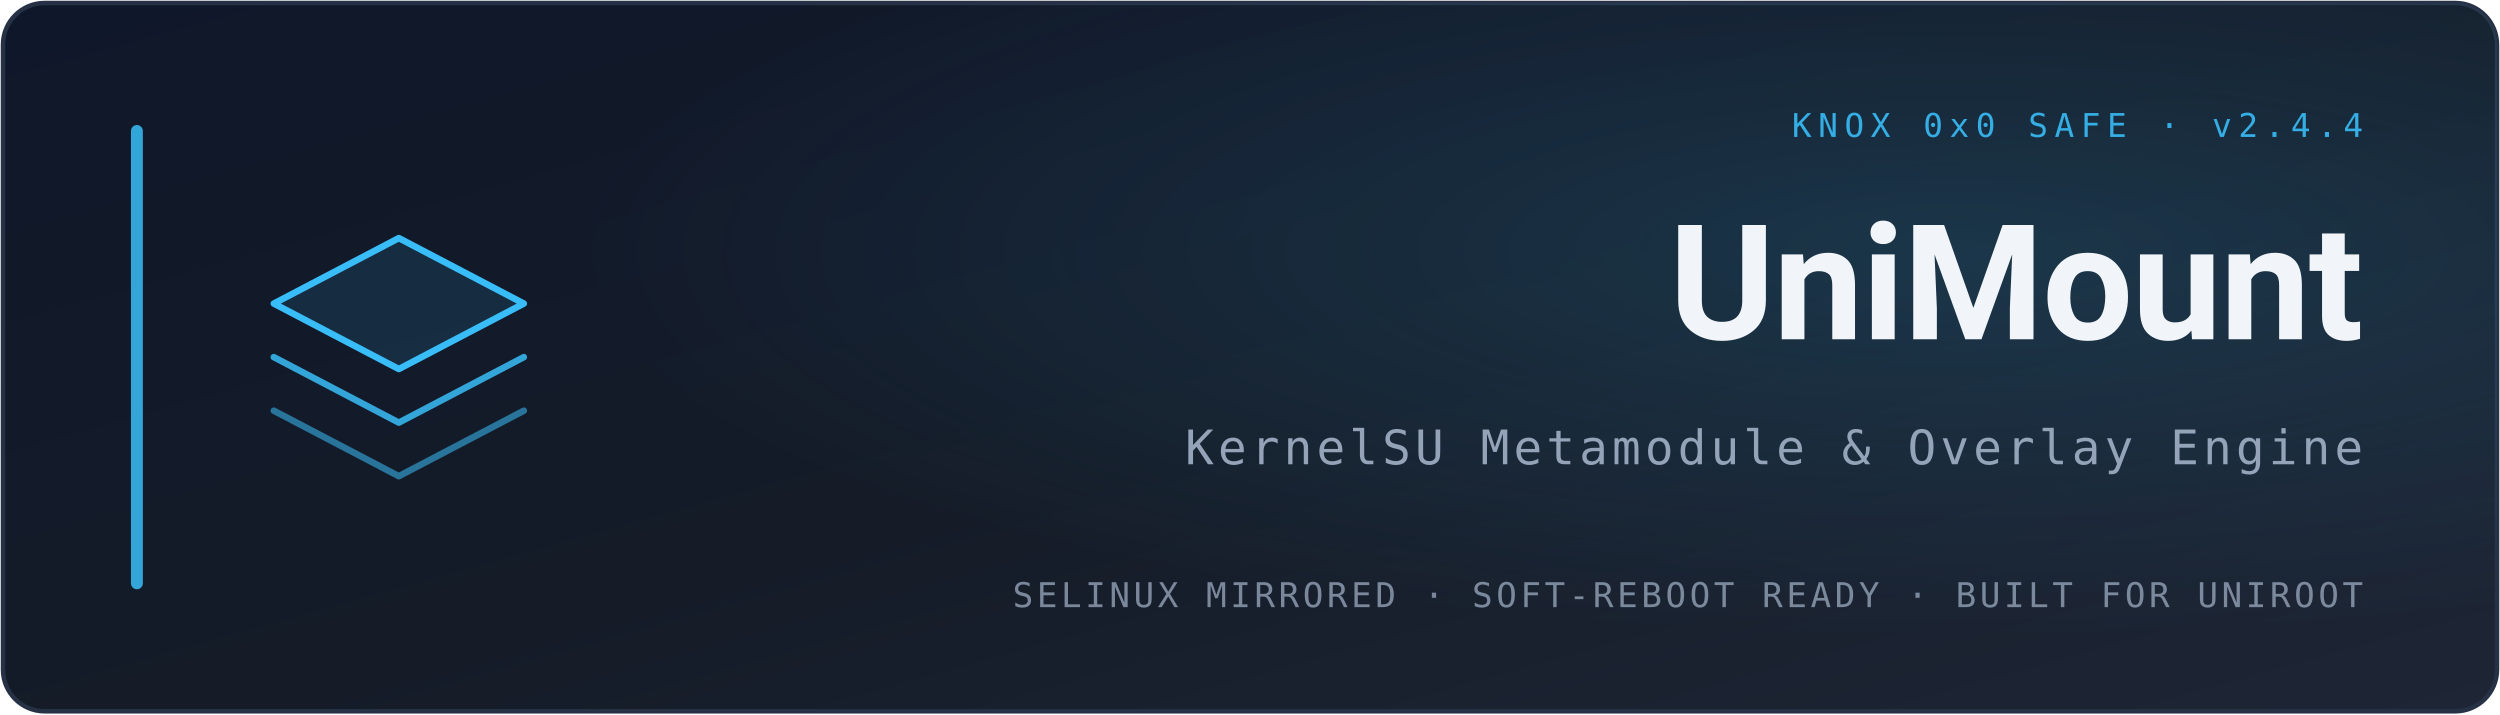
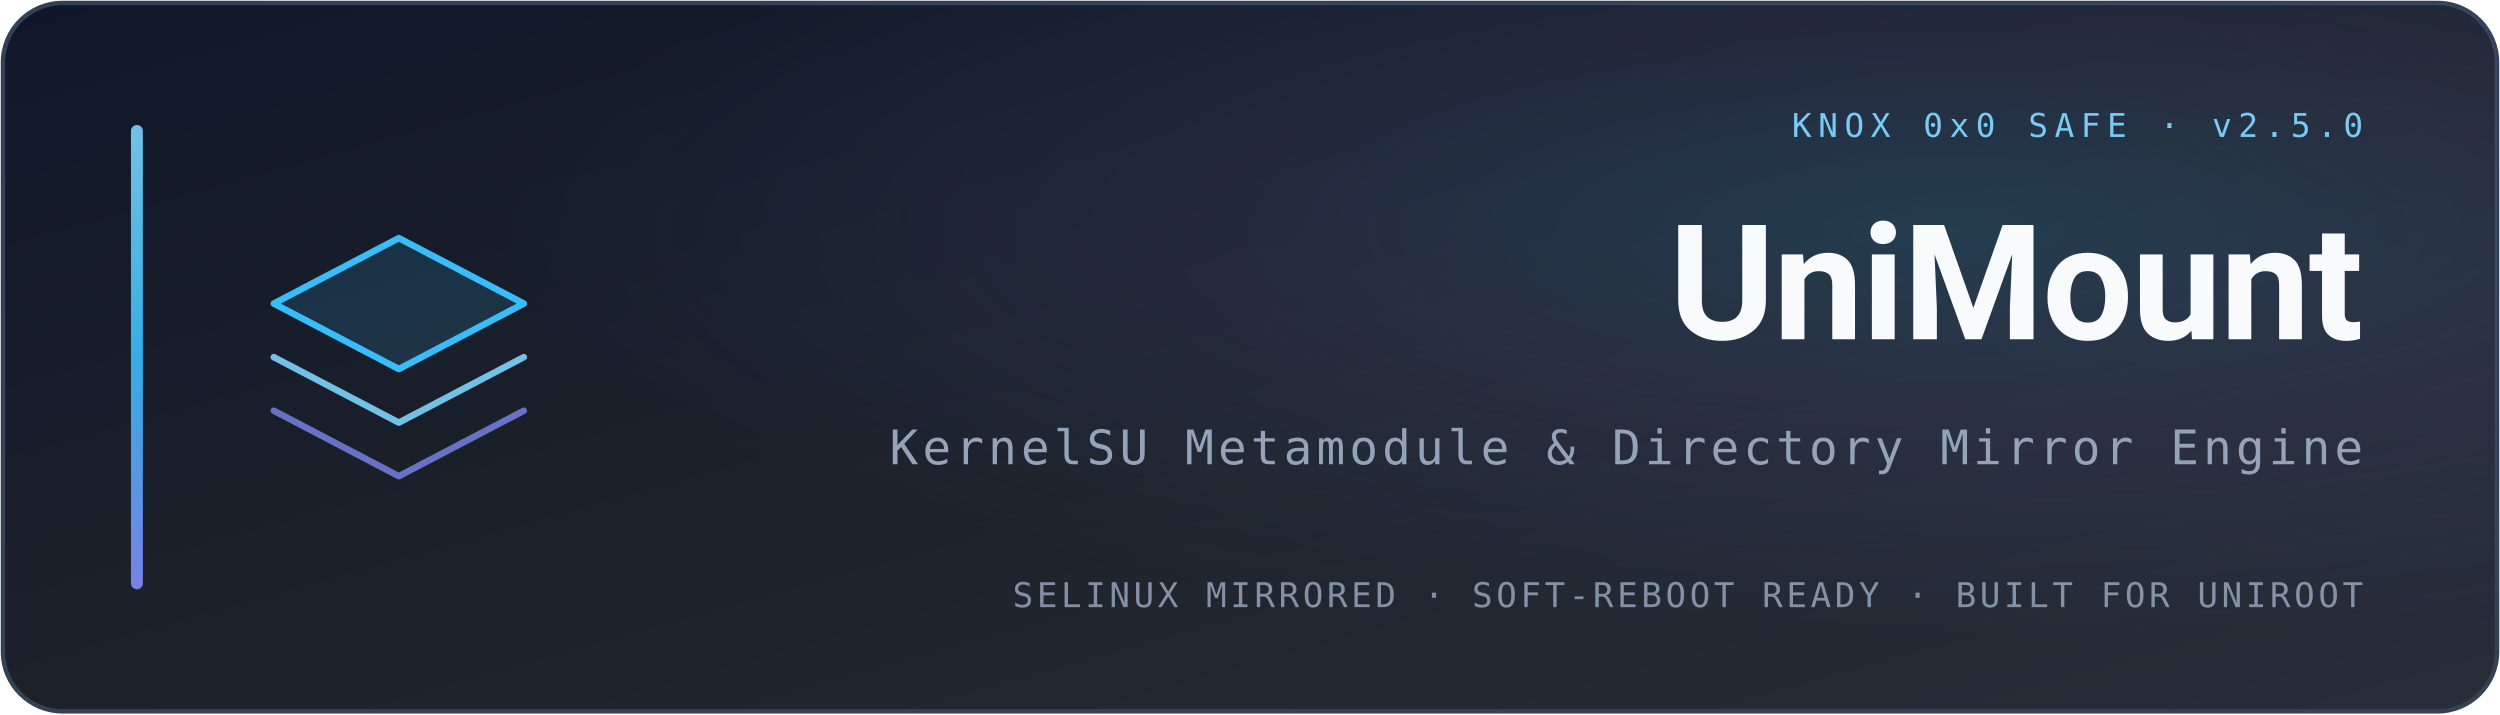
<svg xmlns="http://www.w3.org/2000/svg" width="840" height="240" viewBox="0 0 840 240" role="img" aria-label="UniMount - KernelSU Metamodule">
  <defs>
    <linearGradient id="bgGrad" x1="0%" y1="0%" x2="100%" y2="100%">
      <stop offset="0%" stop-color="#0F172A" />
-       <stop offset="55%" stop-color="#151C28" />
-       <stop offset="100%" stop-color="#1E2636" />
+       <stop offset="55%" stop-color="#1E222A" />
+       <stop offset="100%" stop-color="#282E3A" />
    </linearGradient>
-     <radialGradient id="accentGlow" cx="78%" cy="35%" r="55%">
-       <stop offset="0%" stop-color="#38BDF8" stop-opacity="0.16" />
+     <radialGradient id="accentGlow" cx="78%" cy="32%" r="58%">
+       <stop offset="0%" stop-color="#38BDF8" stop-opacity="0.18" />
+       <stop offset="55%" stop-color="#818CF8" stop-opacity="0.08" />
      <stop offset="100%" stop-color="#38BDF8" stop-opacity="0" />
    </radialGradient>
+     <linearGradient id="accentBar" x1="0%" y1="0%" x2="0%" y2="100%">
+       <stop offset="0%" stop-color="#7DD3FC" />
+       <stop offset="50%" stop-color="#38BDF8" />
+       <stop offset="100%" stop-color="#818CF8" />
+     </linearGradient>
    <linearGradient id="hairline" x1="0%" y1="0%" x2="100%" y2="0%">
-       <stop offset="0%" stop-color="#38BDF8" stop-opacity="0.05" />
+       <stop offset="0%" stop-color="#38BDF8" stop-opacity="0.06" />
      <stop offset="35%" stop-color="#38BDF8" stop-opacity="0.45" />
-       <stop offset="100%" stop-color="#38BDF8" stop-opacity="0.08" />
+       <stop offset="70%" stop-color="#818CF8" stop-opacity="0.32" />
+       <stop offset="100%" stop-color="#818CF8" stop-opacity="0.06" />
    </linearGradient>
  </defs>
-   <rect x="1" y="1" width="838" height="238" rx="14" fill="url(#bgGrad)" stroke="#263145" stroke-width="1.5" />
-   <rect x="1" y="1" width="838" height="238" rx="14" fill="url(#accentGlow)" />
+   <rect x="1" y="1" width="838" height="238" rx="20" fill="url(#bgGrad)" stroke="#334155" stroke-width="1.5" />
+   <rect x="1" y="1" width="838" height="238" rx="20" fill="url(#accentGlow)" />
  <line x1="0" y1="128" x2="840" y2="128" stroke="url(#hairline)" stroke-width="1" />
-   <rect x="44" y="42" width="4" height="156" rx="2" fill="#38BDF8" opacity="0.85" />
+   <rect x="44" y="42" width="4" height="156" rx="2" fill="url(#accentBar)" opacity="0.9" />
  <g transform="translate(88, 74)" fill="none" stroke="#38BDF8" stroke-width="2.2" stroke-linecap="round" stroke-linejoin="round">
-     <polygon points="46,6 88,28 46,50 4,28" fill="#38BDF8" fill-opacity="0.12" />
-     <polyline points="4,46 46,68 88,46" opacity="0.85" />
-     <polyline points="4,64 46,86 88,64" opacity="0.55" />
+     <polygon points="46,6 88,28 46,50 4,28" fill="#38BDF8" fill-opacity="0.14" />
+     <polyline points="4,46 46,68 88,46" stroke="#7DD3FC" opacity="0.9" />
+     <polyline points="4,64 46,86 88,64" stroke="#818CF8" opacity="0.75" />
  </g>
-   <text x="794" y="46" text-anchor="end" font-family="'JetBrains Mono', 'Fira Code', ui-monospace, SFMono-Regular, monospace" font-size="11" letter-spacing="2.2" fill="#38BDF8" opacity="0.9">
-     KNOX 0x0 SAFE · v2.4.4
+   <text x="794" y="46" text-anchor="end" font-family="'JetBrains Mono', 'Fira Code', ui-monospace, SFMono-Regular, monospace" font-size="11" letter-spacing="2.2" fill="#7DD3FC" opacity="0.95">
+     KNOX 0x0 SAFE · v2.5.0
  </text>
-   <text x="794" y="114" text-anchor="end" font-family="-apple-system, BlinkMacSystemFont, 'Segoe UI', Roboto, sans-serif" font-size="54" font-weight="700" letter-spacing="-0.5" fill="#F1F5F9">
+   <text x="794" y="114" text-anchor="end" font-family="-apple-system, BlinkMacSystemFont, 'Segoe UI', Roboto, sans-serif" font-size="54" font-weight="700" letter-spacing="-0.5" fill="#F8FAFC">
    UniMount
  </text>
  <text x="794" y="156" text-anchor="end" font-family="'JetBrains Mono', 'Fira Code', ui-monospace, SFMono-Regular, monospace" font-size="16" letter-spacing="1.4" fill="#94A3B8">
-     KernelSU Metamodule &amp; Overlay Engine
+     KernelSU Metamodule &amp; Directory Mirror Engine
  </text>
-   <text x="794" y="204" text-anchor="end" font-family="'JetBrains Mono', 'Fira Code', ui-monospace, SFMono-Regular, monospace" font-size="11.5" letter-spacing="1.2" fill="#94A3B8" opacity="0.8">
+   <text x="794" y="204" text-anchor="end" font-family="'JetBrains Mono', 'Fira Code', ui-monospace, SFMono-Regular, monospace" font-size="11.5" letter-spacing="1.2" fill="#94A3B8" opacity="0.85">
    SELINUX MIRRORED · SOFT-REBOOT READY · BUILT FOR UNIROOT
  </text>
</svg>
